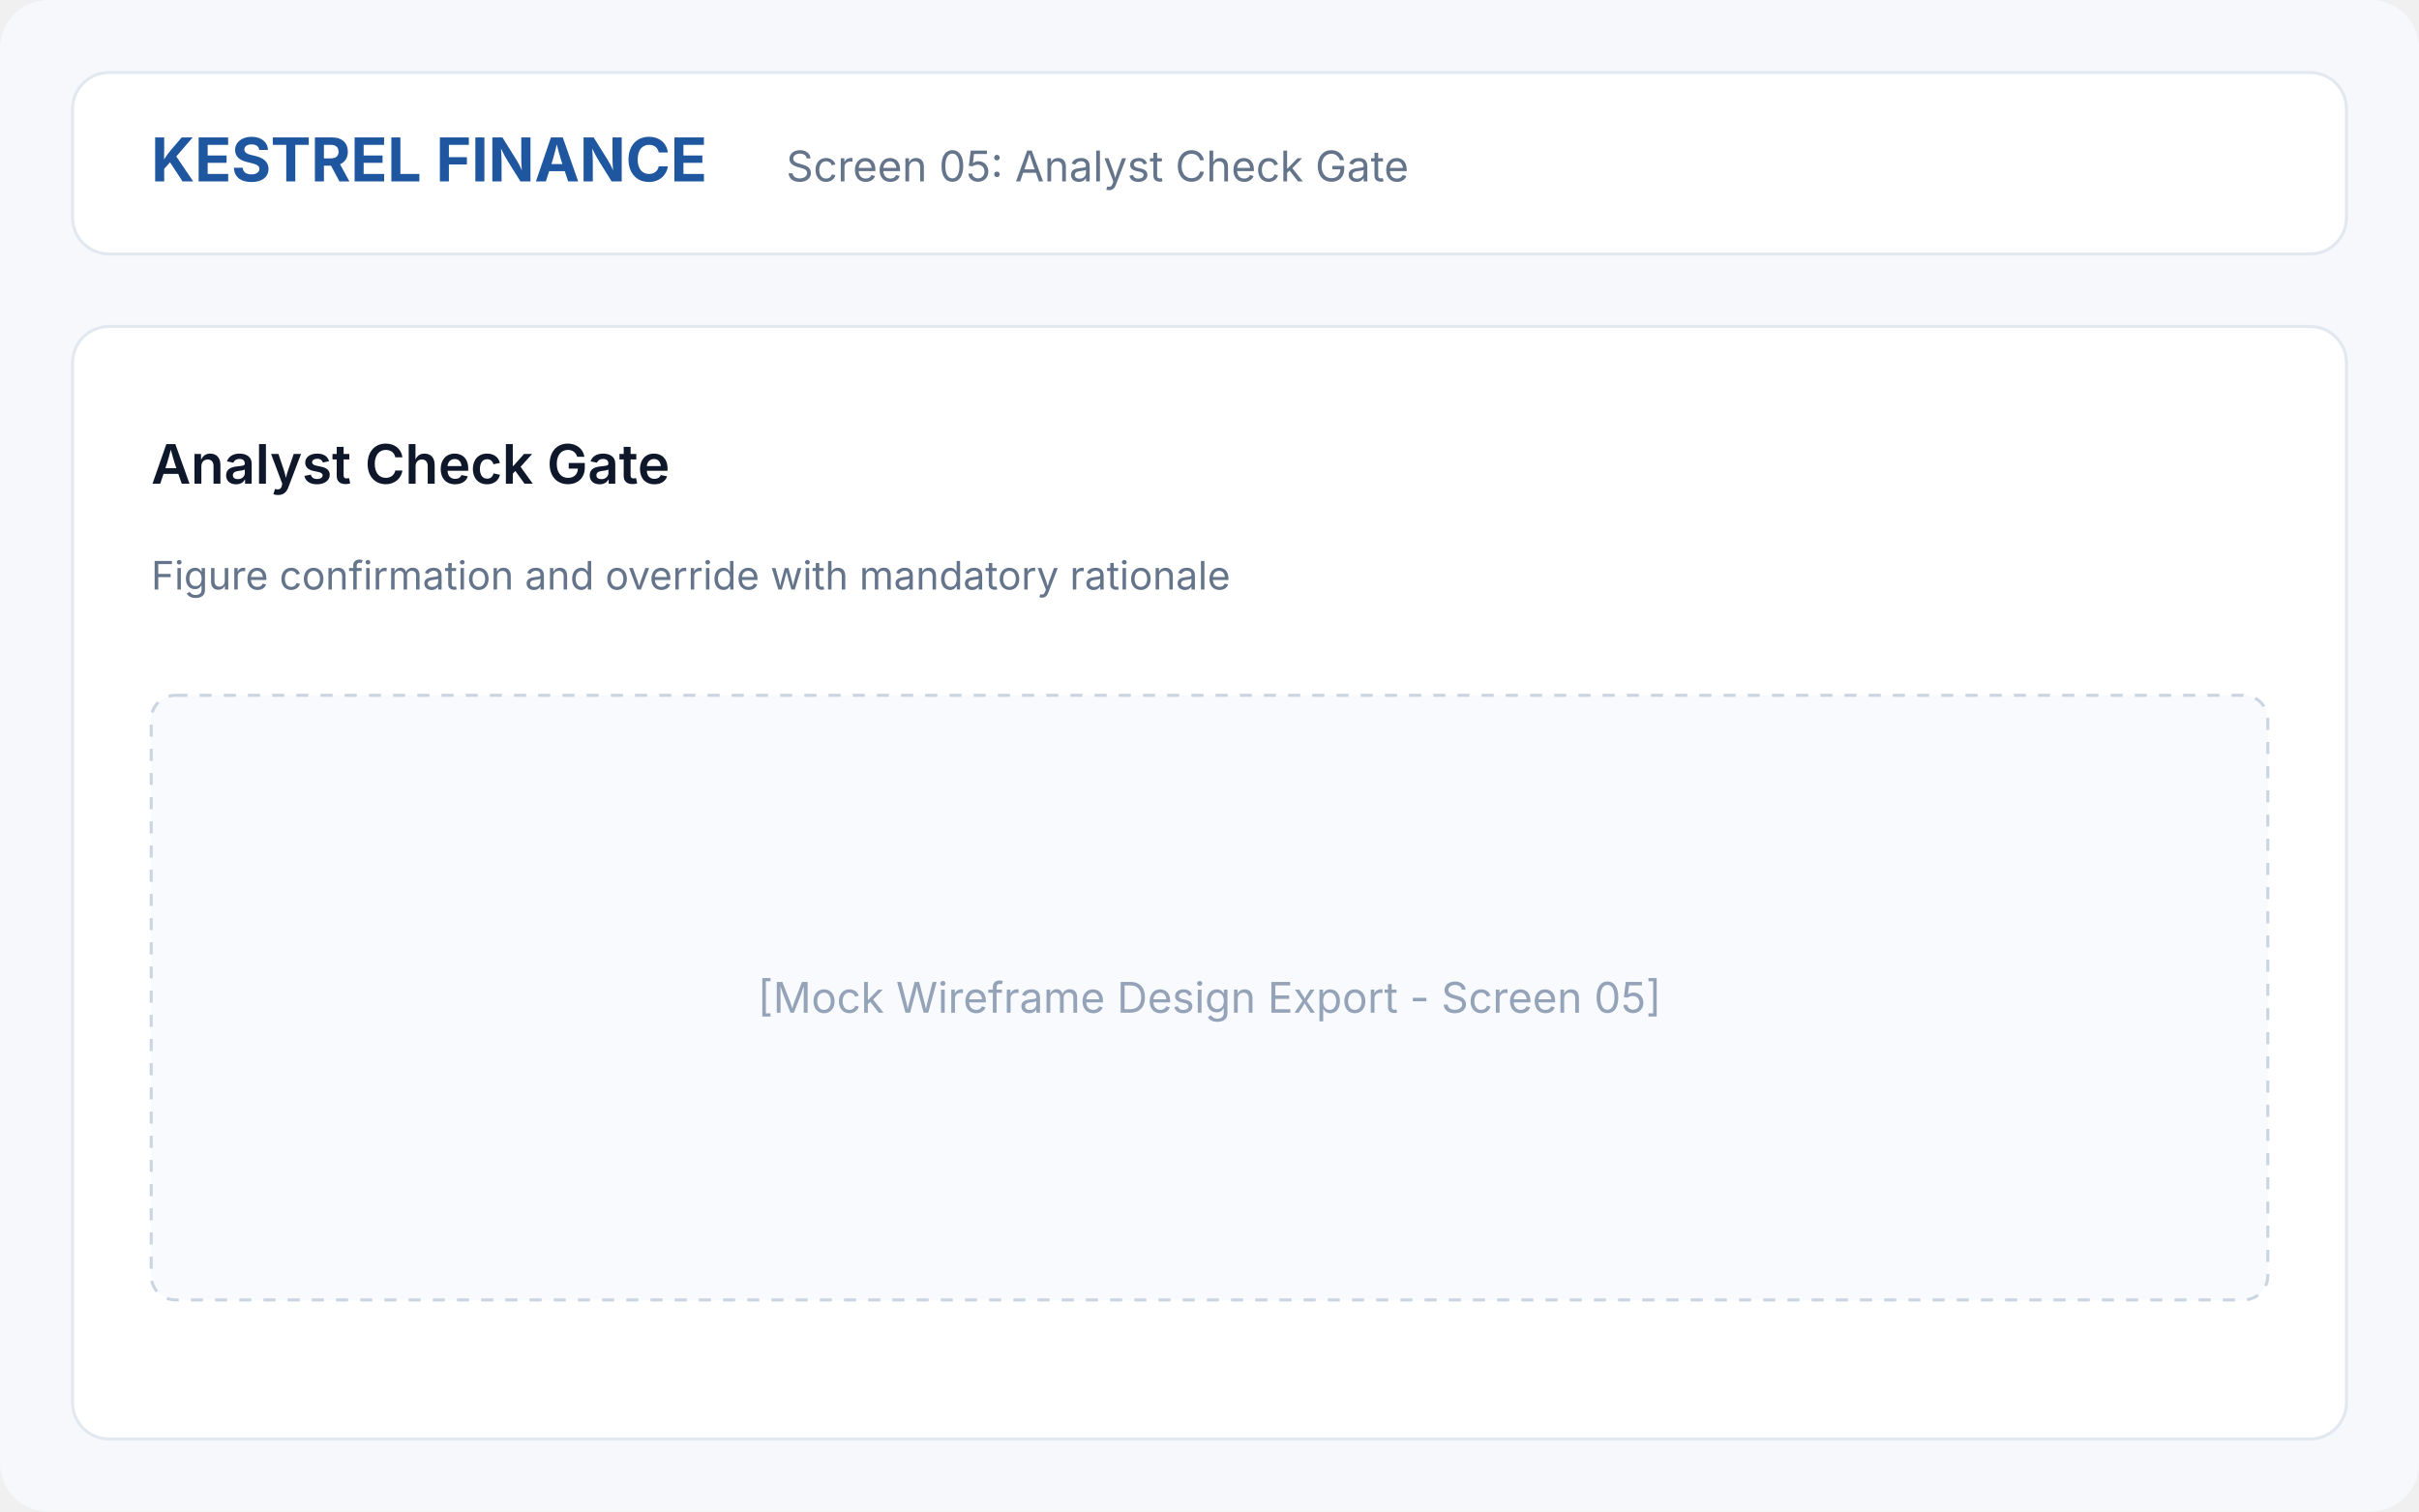
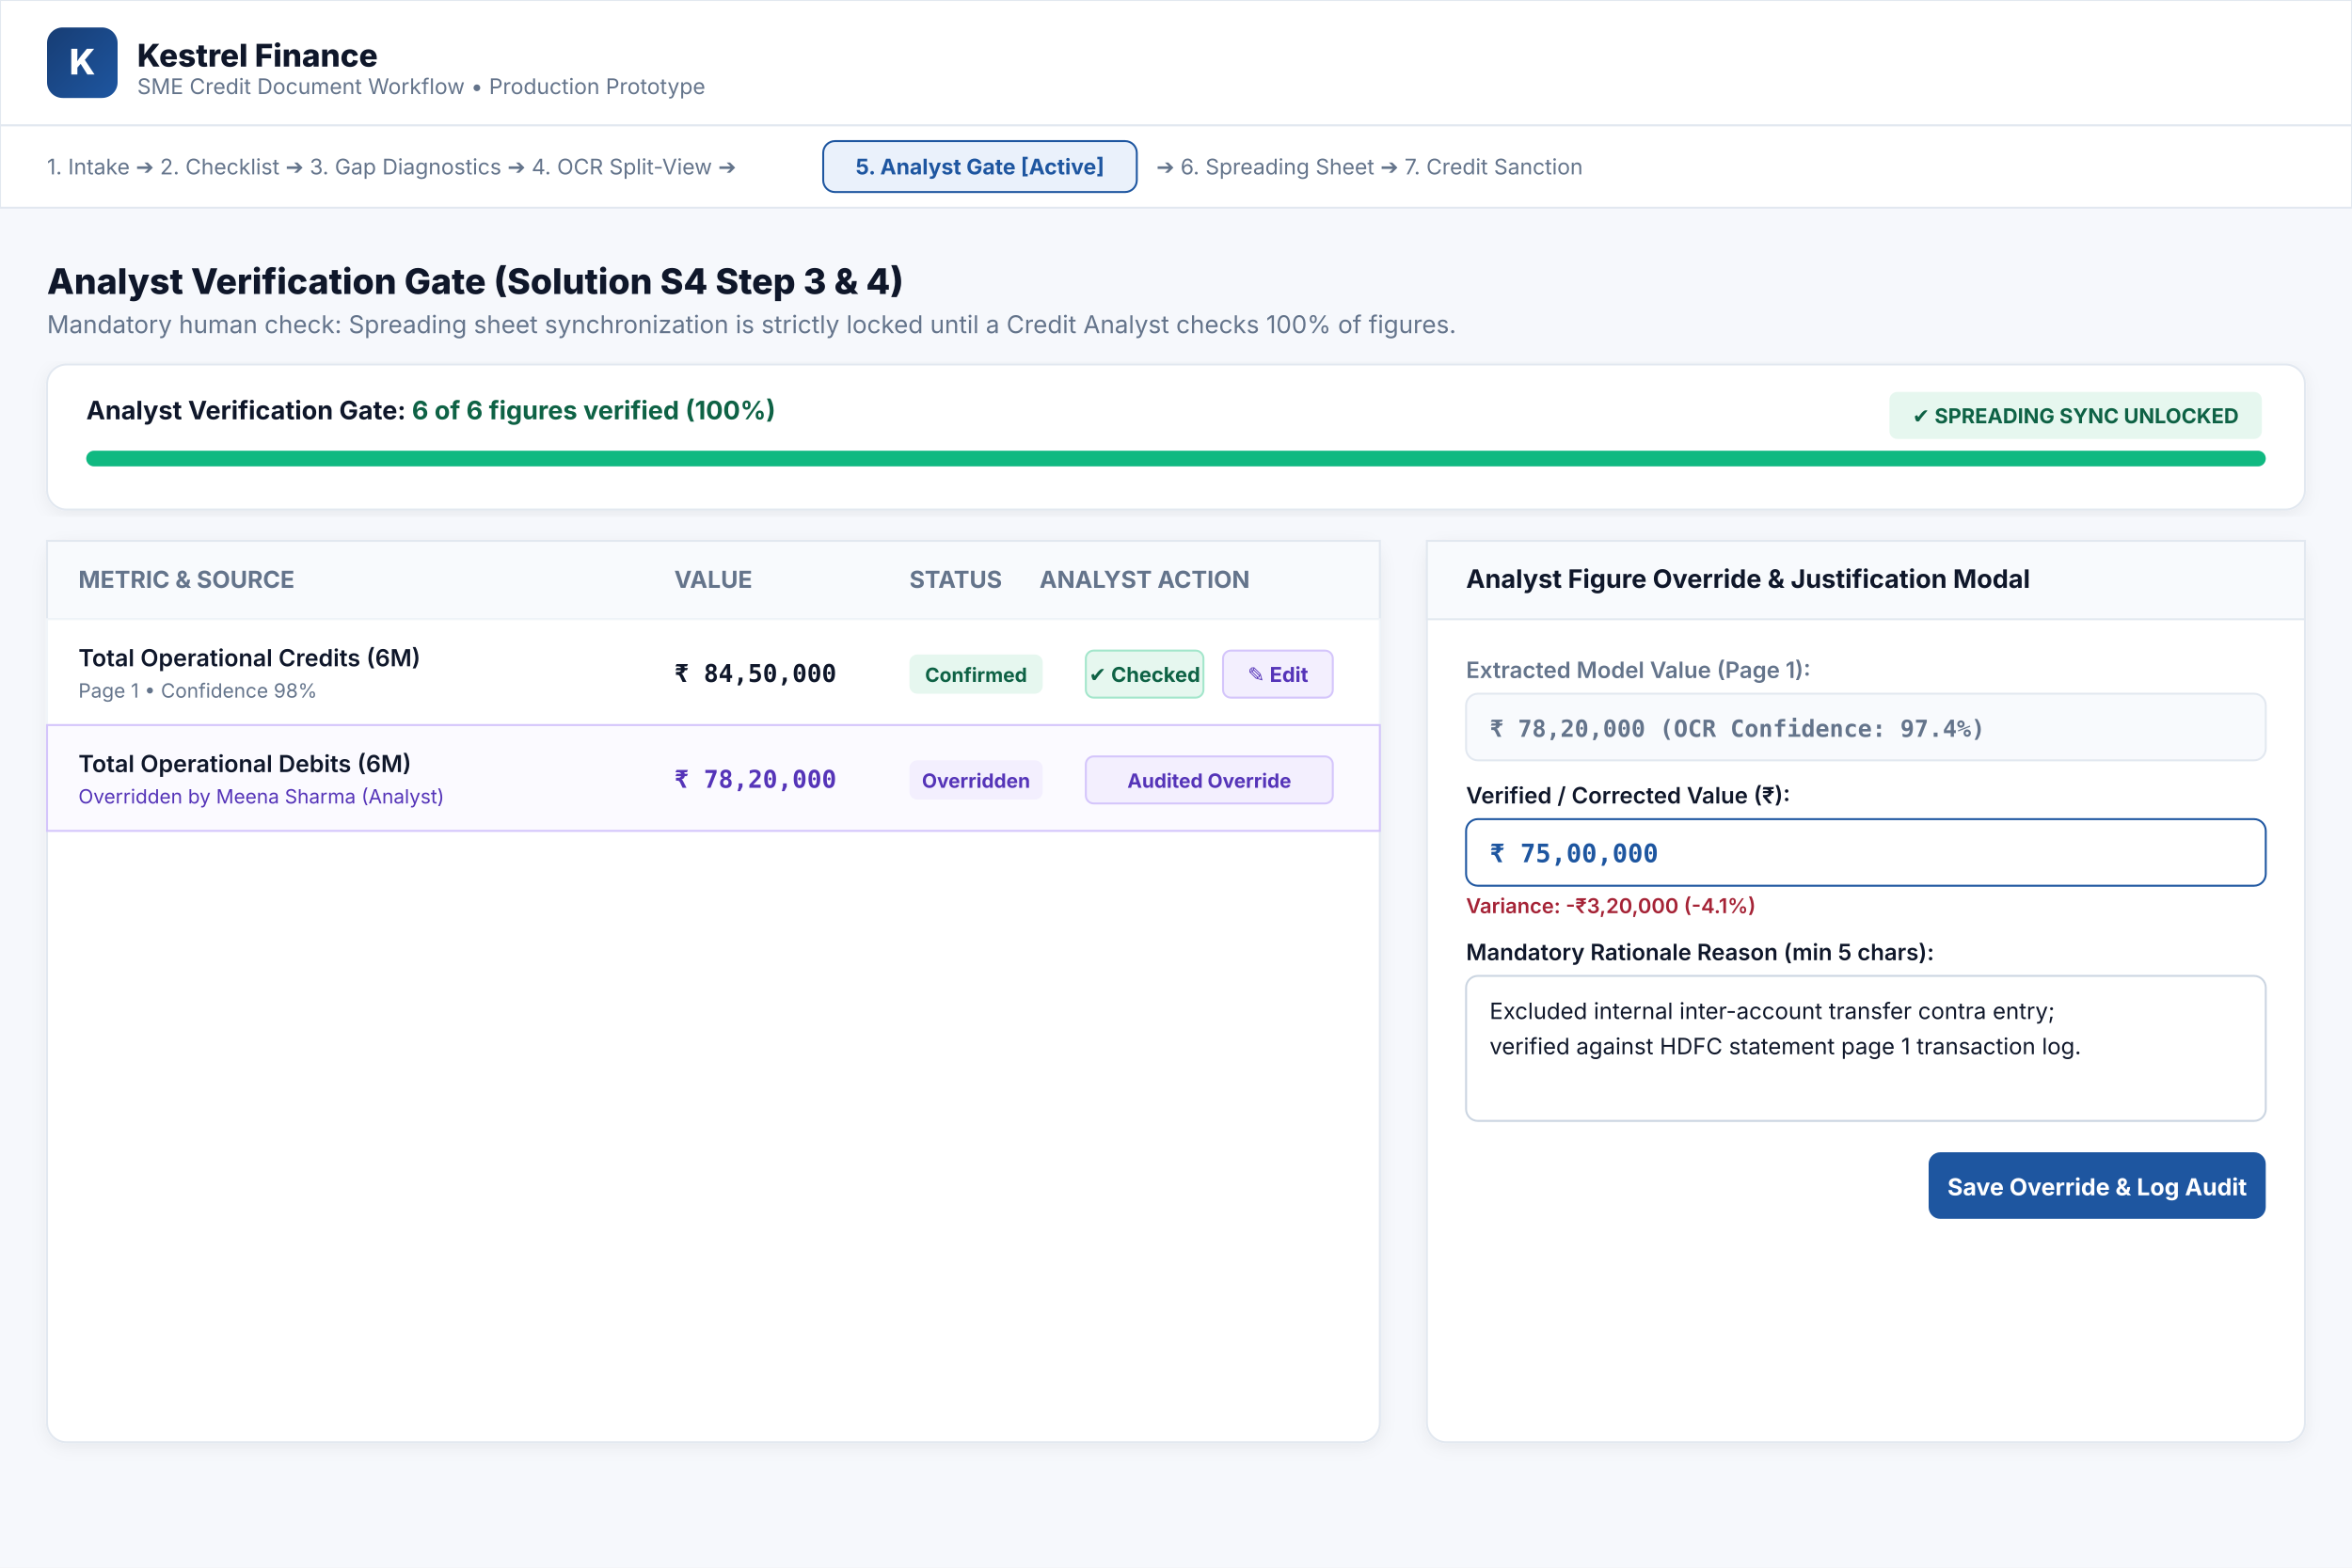
- <svg xmlns="http://www.w3.org/2000/svg" width="800" height="500" viewBox="0 0 800 500">
-   <rect width="800" height="500" fill="#f6f8fc" rx="16" />
-   <rect x="24" y="24" width="752" height="60" fill="#ffffff" rx="12" stroke="#e2e8f0" />
-   <text x="50" y="60" font-family="Inter, sans-serif" font-size="20" font-weight="bold" fill="#1e56a0">KESTREL FINANCE</text>
-   <text x="260" y="60" font-family="Inter, sans-serif" font-size="14" fill="#64748b">Screen 05: Analyst Check Gate</text>
-   <rect x="24" y="108" width="752" height="368" fill="#ffffff" rx="12" stroke="#e2e8f0" />
-   <text x="50" y="160" font-family="Inter, sans-serif" font-size="18" font-weight="600" fill="#0f172a">Analyst Check Gate</text>
-   <text x="50" y="195" font-family="Inter, sans-serif" font-size="13" fill="#64748b">Figure confirmation and override with mandatory rationale</text>
-   <rect x="50" y="230" width="700" height="200" fill="#f8fafd" rx="8" stroke="#cbd5e1" stroke-dasharray="4" />
-   <text x="400" y="335" font-family="Inter, sans-serif" font-size="14" fill="#94a3b8" text-anchor="middle">[Mock Wireframe Design Export - Screen 05]</text>
+ <svg xmlns="http://www.w3.org/2000/svg" width="1200" height="800" viewBox="0 0 1200 800">
+   <defs>
+     <linearGradient id="headerGrad" x1="0%" y1="0%" x2="100%" y2="100%">
+       <stop offset="0%" stop-color="#173d74" />
+       <stop offset="100%" stop-color="#1e56a0" />
+     </linearGradient>
+     <filter id="shadow" x="-5%" y="-5%" width="110%" height="110%">
+       <feDropShadow dx="0" dy="2" stdDeviation="4" flood-color="#0f172a" flood-opacity="0.06" />
+     </filter>
+   </defs>
+   <rect width="1200" height="800" fill="#f6f8fc" />
+   <rect width="1200" height="64" fill="#ffffff" stroke="#e2e8f0" />
+   <rect x="24" y="14" width="36" height="36" rx="8" fill="url(#headerGrad)" />
+   <text x="42" y="38" font-family="Inter, sans-serif" font-size="18" font-weight="800" fill="#ffffff" text-anchor="middle">K</text>
+   <text x="70" y="34" font-family="Inter, sans-serif" font-size="16" font-weight="800" fill="#0f172a">Kestrel Finance</text>
+   <text x="70" y="48" font-family="Inter, sans-serif" font-size="11" fill="#64748b">SME Credit Document Workflow • Production Prototype</text>
+   <rect y="64" width="1200" height="42" fill="#ffffff" stroke="#e2e8f0" />
+   <text x="24" y="89" font-family="Inter, sans-serif" font-size="11" fill="#64748b">1. Intake ➔ 2. Checklist ➔ 3. Gap Diagnostics ➔ 4. OCR Split-View ➔</text>
+   <rect x="420" y="72" width="160" height="26" rx="6" fill="#eaf1fb" stroke="#1e56a0" />
+   <text x="500" y="89" font-family="Inter, sans-serif" font-size="11" font-weight="700" fill="#1e56a0" text-anchor="middle">5. Analyst Gate [Active]</text>
+   <text x="590" y="89" font-family="Inter, sans-serif" font-size="11" fill="#64748b">➔ 6. Spreading Sheet ➔ 7. Credit Sanction</text>
+   <g transform="translate(24, 126)">
+     <text x="0" y="24" font-family="Inter, sans-serif" font-size="18" font-weight="800" fill="#0f172a">Analyst Verification Gate (Solution S4 Step 3 &amp; 4)</text>
+     <text x="0" y="44" font-family="Inter, sans-serif" font-size="12.5" fill="#64748b">Mandatory human check: Spreading sheet synchronization is strictly locked until a Credit Analyst checks 100% of figures.</text>
+     <rect x="0" y="60" width="1152" height="74" rx="10" fill="#ffffff" stroke="#e2e8f0" filter="url(#shadow)" />
+     <text x="20" y="88" font-family="Inter, sans-serif" font-size="13" font-weight="700" fill="#0f172a">Analyst Verification Gate: <tspan fill="#0e6245">6 of 6 figures verified (100%)</tspan>
+     </text>
+     <rect x="940" y="74" width="190" height="24" rx="4" fill="#e6f7ef" />
+     <text x="1035" y="90" font-family="Inter, sans-serif" font-size="10.5" font-weight="700" fill="#0e6245" text-anchor="middle">✔ SPREADING SYNC UNLOCKED</text>
+     <rect x="20" y="104" width="1112" height="8" rx="4" fill="#e2e8f0" />
+     <rect x="20" y="104" width="1112" height="8" rx="4" fill="#10b981" />
+     <rect x="0" y="150" width="680" height="460" rx="10" fill="#ffffff" stroke="#e2e8f0" filter="url(#shadow)" />
+     <rect x="0" y="150" width="680" height="40" rx="10 10 0 0" fill="#f8fafd" stroke="#e2e8f0" />
+     <text x="16" y="174" font-family="Inter, sans-serif" font-size="12" font-weight="700" fill="#64748b">METRIC &amp; SOURCE</text>
+     <text x="320" y="174" font-family="Inter, sans-serif" font-size="12" font-weight="700" fill="#64748b">VALUE</text>
+     <text x="440" y="174" font-family="Inter, sans-serif" font-size="12" font-weight="700" fill="#64748b">STATUS</text>
+     <text x="560" y="174" font-family="Inter, sans-serif" font-size="12" font-weight="700" fill="#64748b" text-anchor="middle">ANALYST ACTION</text>
+     <rect x="0" y="190" width="680" height="54" fill="#ffffff" stroke="#f1f5f9" />
+     <text x="16" y="214" font-family="Inter, sans-serif" font-size="12" font-weight="600" fill="#0f172a">Total Operational Credits (6M)</text>
+     <text x="16" y="230" font-family="Inter, sans-serif" font-size="10" fill="#64748b">Page 1 • Confidence 98%</text>
+     <text x="320" y="222" font-family="JetBrains Mono, monospace" font-size="12.5" font-weight="700" fill="#0f172a">₹ 84,50,000</text>
+     <rect x="440" y="208" width="68" height="20" rx="4" fill="#e6f7ef" />
+     <text x="474" y="222" font-family="Inter, sans-serif" font-size="10" font-weight="700" fill="#0e6245" text-anchor="middle">Confirmed</text>
+     <rect x="530" y="206" width="60" height="24" rx="4" fill="#e6f7ef" stroke="#a3e6cb" />
+     <text x="560" y="222" font-family="Inter, sans-serif" font-size="10.5" font-weight="700" fill="#0e6245" text-anchor="middle">✔ Checked</text>
+     <rect x="600" y="206" width="56" height="24" rx="4" fill="#f3effe" stroke="#d4c5fb" />
+     <text x="628" y="222" font-family="Inter, sans-serif" font-size="10.5" font-weight="700" fill="#5534b8" text-anchor="middle">✎ Edit</text>
+     <rect x="0" y="244" width="680" height="54" fill="#fbfaff" stroke="#d4c5fb" />
+     <text x="16" y="268" font-family="Inter, sans-serif" font-size="12" font-weight="600" fill="#0f172a">Total Operational Debits (6M)</text>
+     <text x="16" y="284" font-family="Inter, sans-serif" font-size="10" fill="#5534b8">Overridden by Meena Sharma (Analyst)</text>
+     <text x="320" y="276" font-family="JetBrains Mono, monospace" font-size="12.5" font-weight="700" fill="#5534b8">₹ 78,20,000</text>
+     <rect x="440" y="262" width="68" height="20" rx="4" fill="#f3effe" />
+     <text x="474" y="276" font-family="Inter, sans-serif" font-size="10" font-weight="700" fill="#5534b8" text-anchor="middle">Overridden</text>
+     <rect x="530" y="260" width="126" height="24" rx="4" fill="#f3effe" stroke="#d4c5fb" />
+     <text x="593" y="276" font-family="Inter, sans-serif" font-size="10" font-weight="700" fill="#5534b8" text-anchor="middle">Audited Override</text>
+     <rect x="704" y="150" width="448" height="460" rx="10" fill="#ffffff" stroke="#e2e8f0" filter="url(#shadow)" />
+     <rect x="704" y="150" width="448" height="40" rx="10 10 0 0" fill="#f8fafd" stroke="#e2e8f0" />
+     <text x="724" y="174" font-family="Inter, sans-serif" font-size="13" font-weight="700" fill="#0f172a">Analyst Figure Override &amp; Justification Modal</text>
+     <g transform="translate(724, 206)">
+       <text x="0" y="14" font-family="Inter, sans-serif" font-size="11.5" font-weight="600" fill="#64748b">Extracted Model Value (Page 1):</text>
+       <rect x="0" y="22" width="408" height="34" rx="6" fill="#f8fafd" stroke="#e2e8f0" />
+       <text x="12" y="44" font-family="JetBrains Mono, monospace" font-size="12" font-weight="600" fill="#64748b">₹ 78,20,000 (OCR Confidence: 97.4%)</text>
+       <text x="0" y="78" font-family="Inter, sans-serif" font-size="11.5" font-weight="600" fill="#0f172a">Verified / Corrected Value (₹):</text>
+       <rect x="0" y="86" width="408" height="34" rx="6" fill="#ffffff" stroke="#1e56a0" />
+       <text x="12" y="108" font-family="JetBrains Mono, monospace" font-size="13" font-weight="700" fill="#1e56a0">₹ 75,00,000</text>
+       <text x="0" y="134" font-family="Inter, sans-serif" font-size="10.5" font-weight="600" fill="#a52336">Variance: -₹3,20,000 (-4.1%)</text>
+       <text x="0" y="158" font-family="Inter, sans-serif" font-size="11.5" font-weight="600" fill="#0f172a">Mandatory Rationale Reason (min 5 chars):</text>
+       <rect x="0" y="166" width="408" height="74" rx="6" fill="#ffffff" stroke="#cbd5e1" />
+       <text x="12" y="188" font-family="Inter, sans-serif" font-size="11.5" fill="#0f172a">Excluded internal inter-account transfer contra entry;</text>
+       <text x="12" y="206" font-family="Inter, sans-serif" font-size="11.5" fill="#0f172a">verified against HDFC statement page 1 transaction log.</text>
+       <rect x="236" y="256" width="172" height="34" rx="6" fill="#1e56a0" />
+       <text x="322" y="278" font-family="Inter, sans-serif" font-size="12" font-weight="700" fill="#ffffff" text-anchor="middle">Save Override &amp; Log Audit</text>
+     </g>
+   </g>
</svg>
